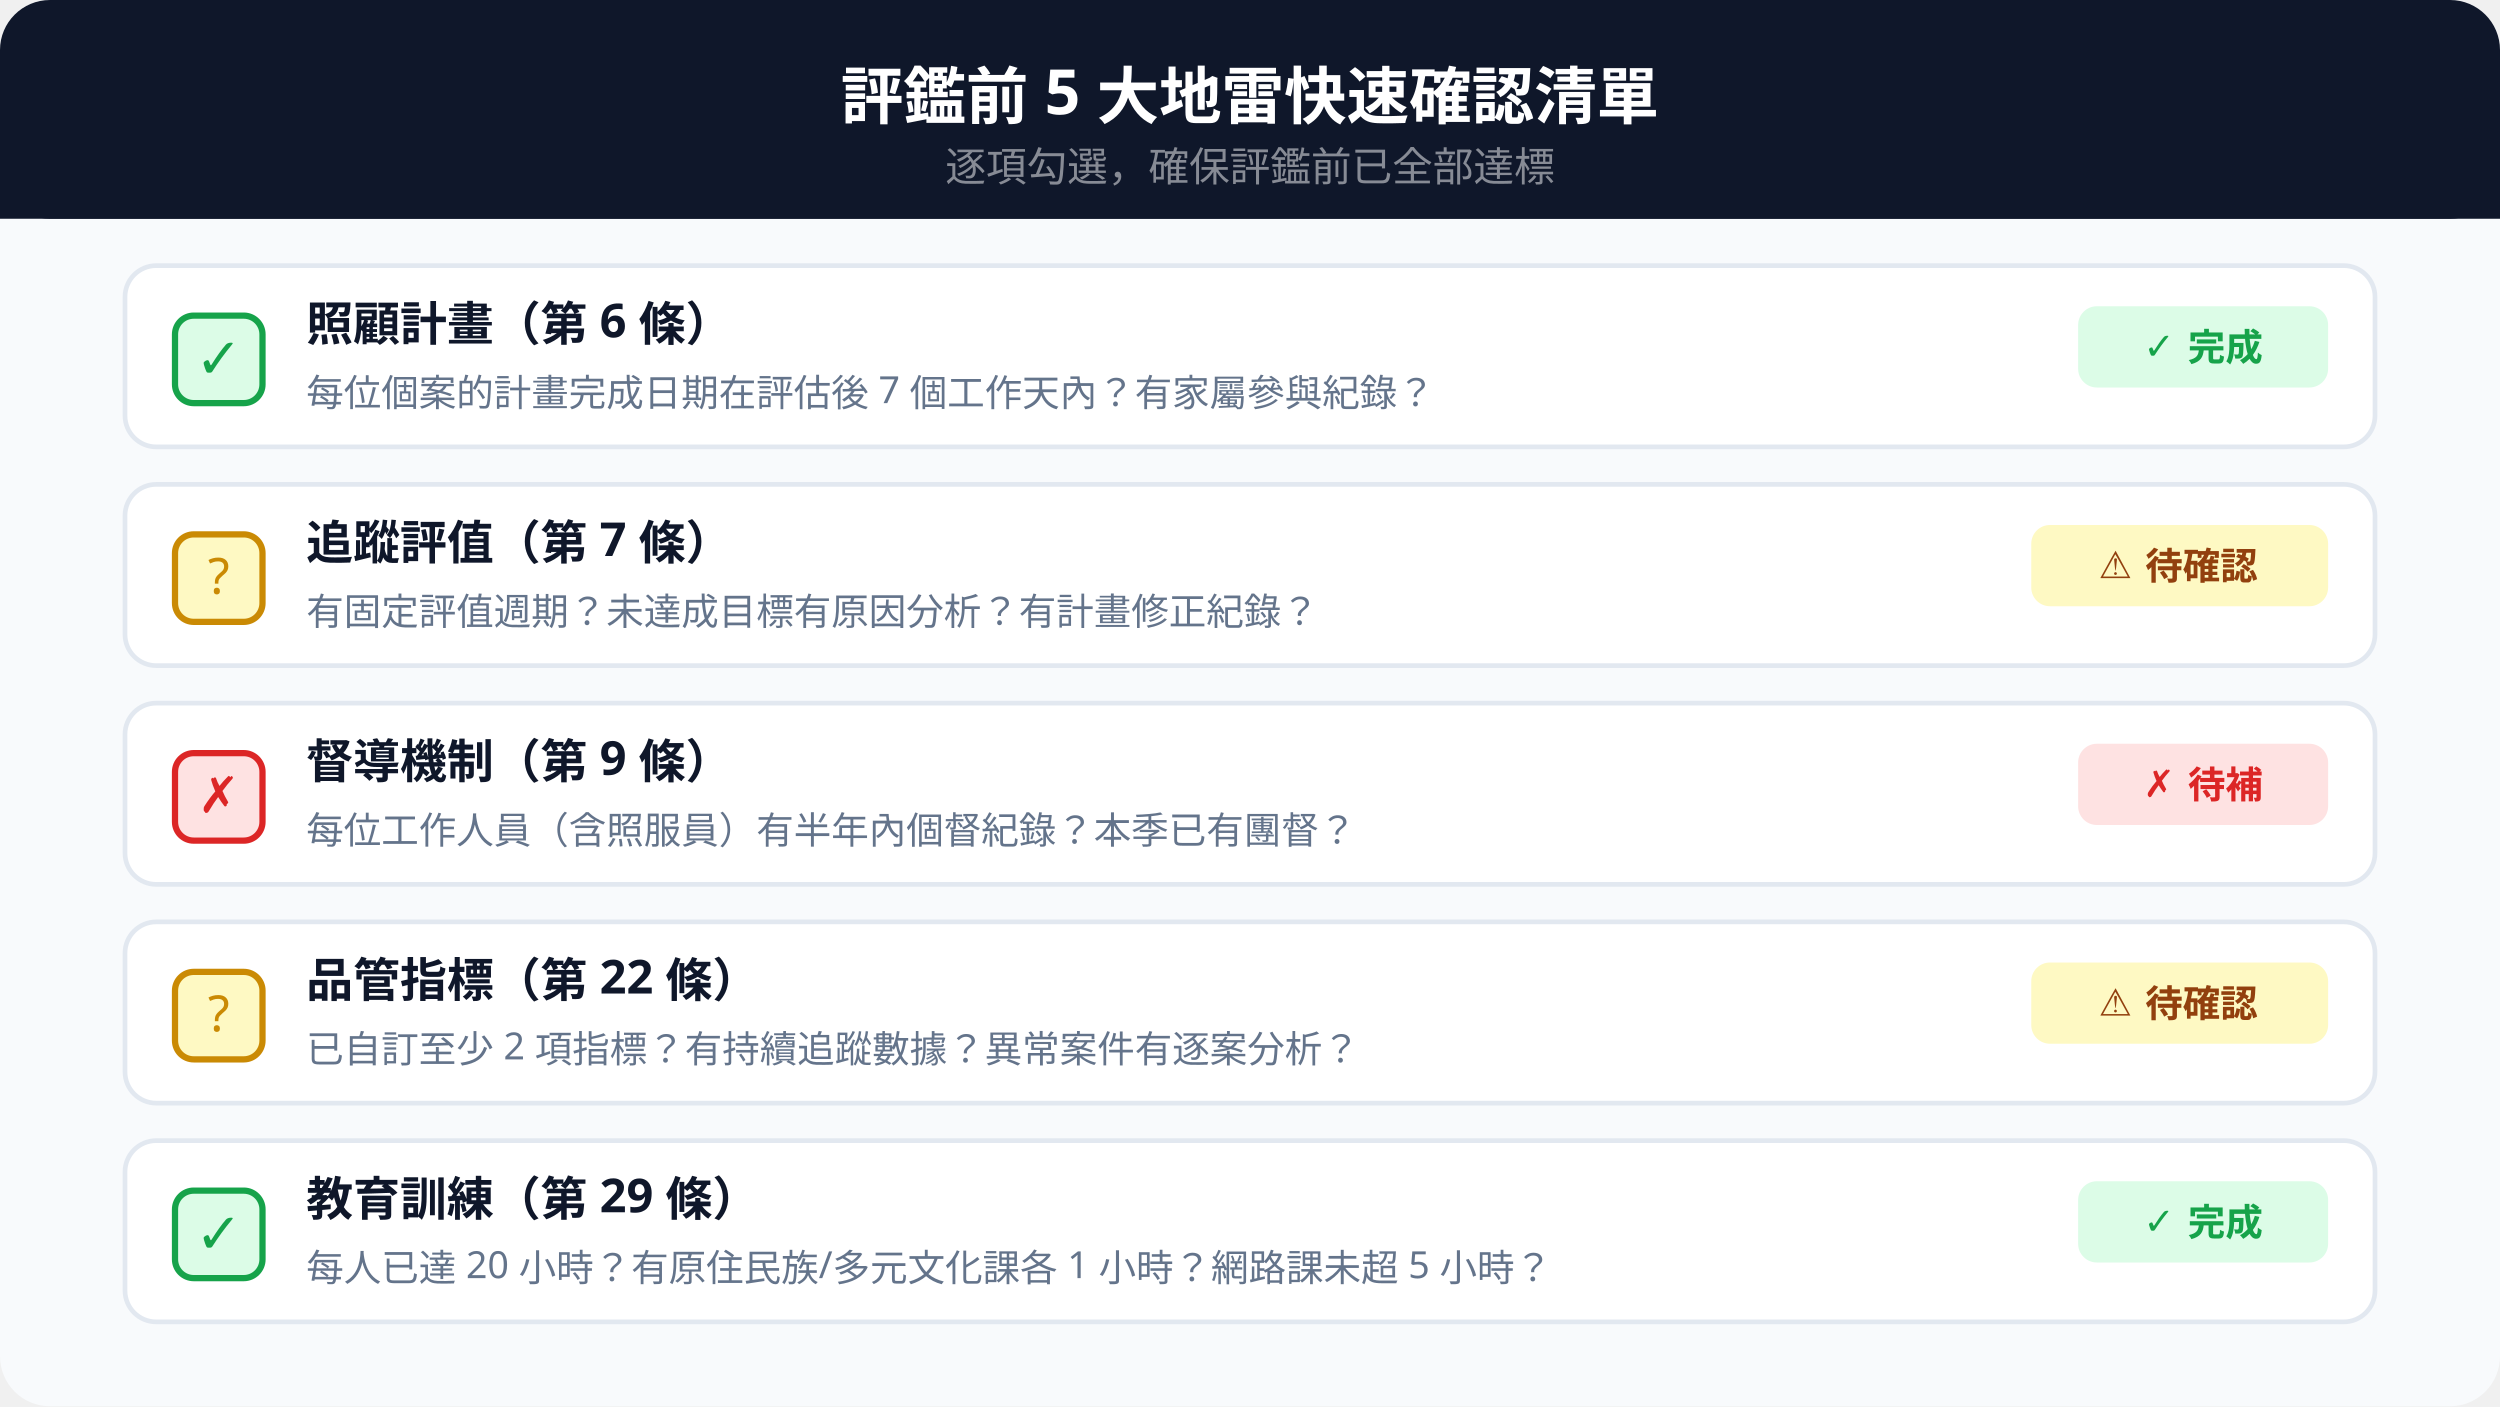
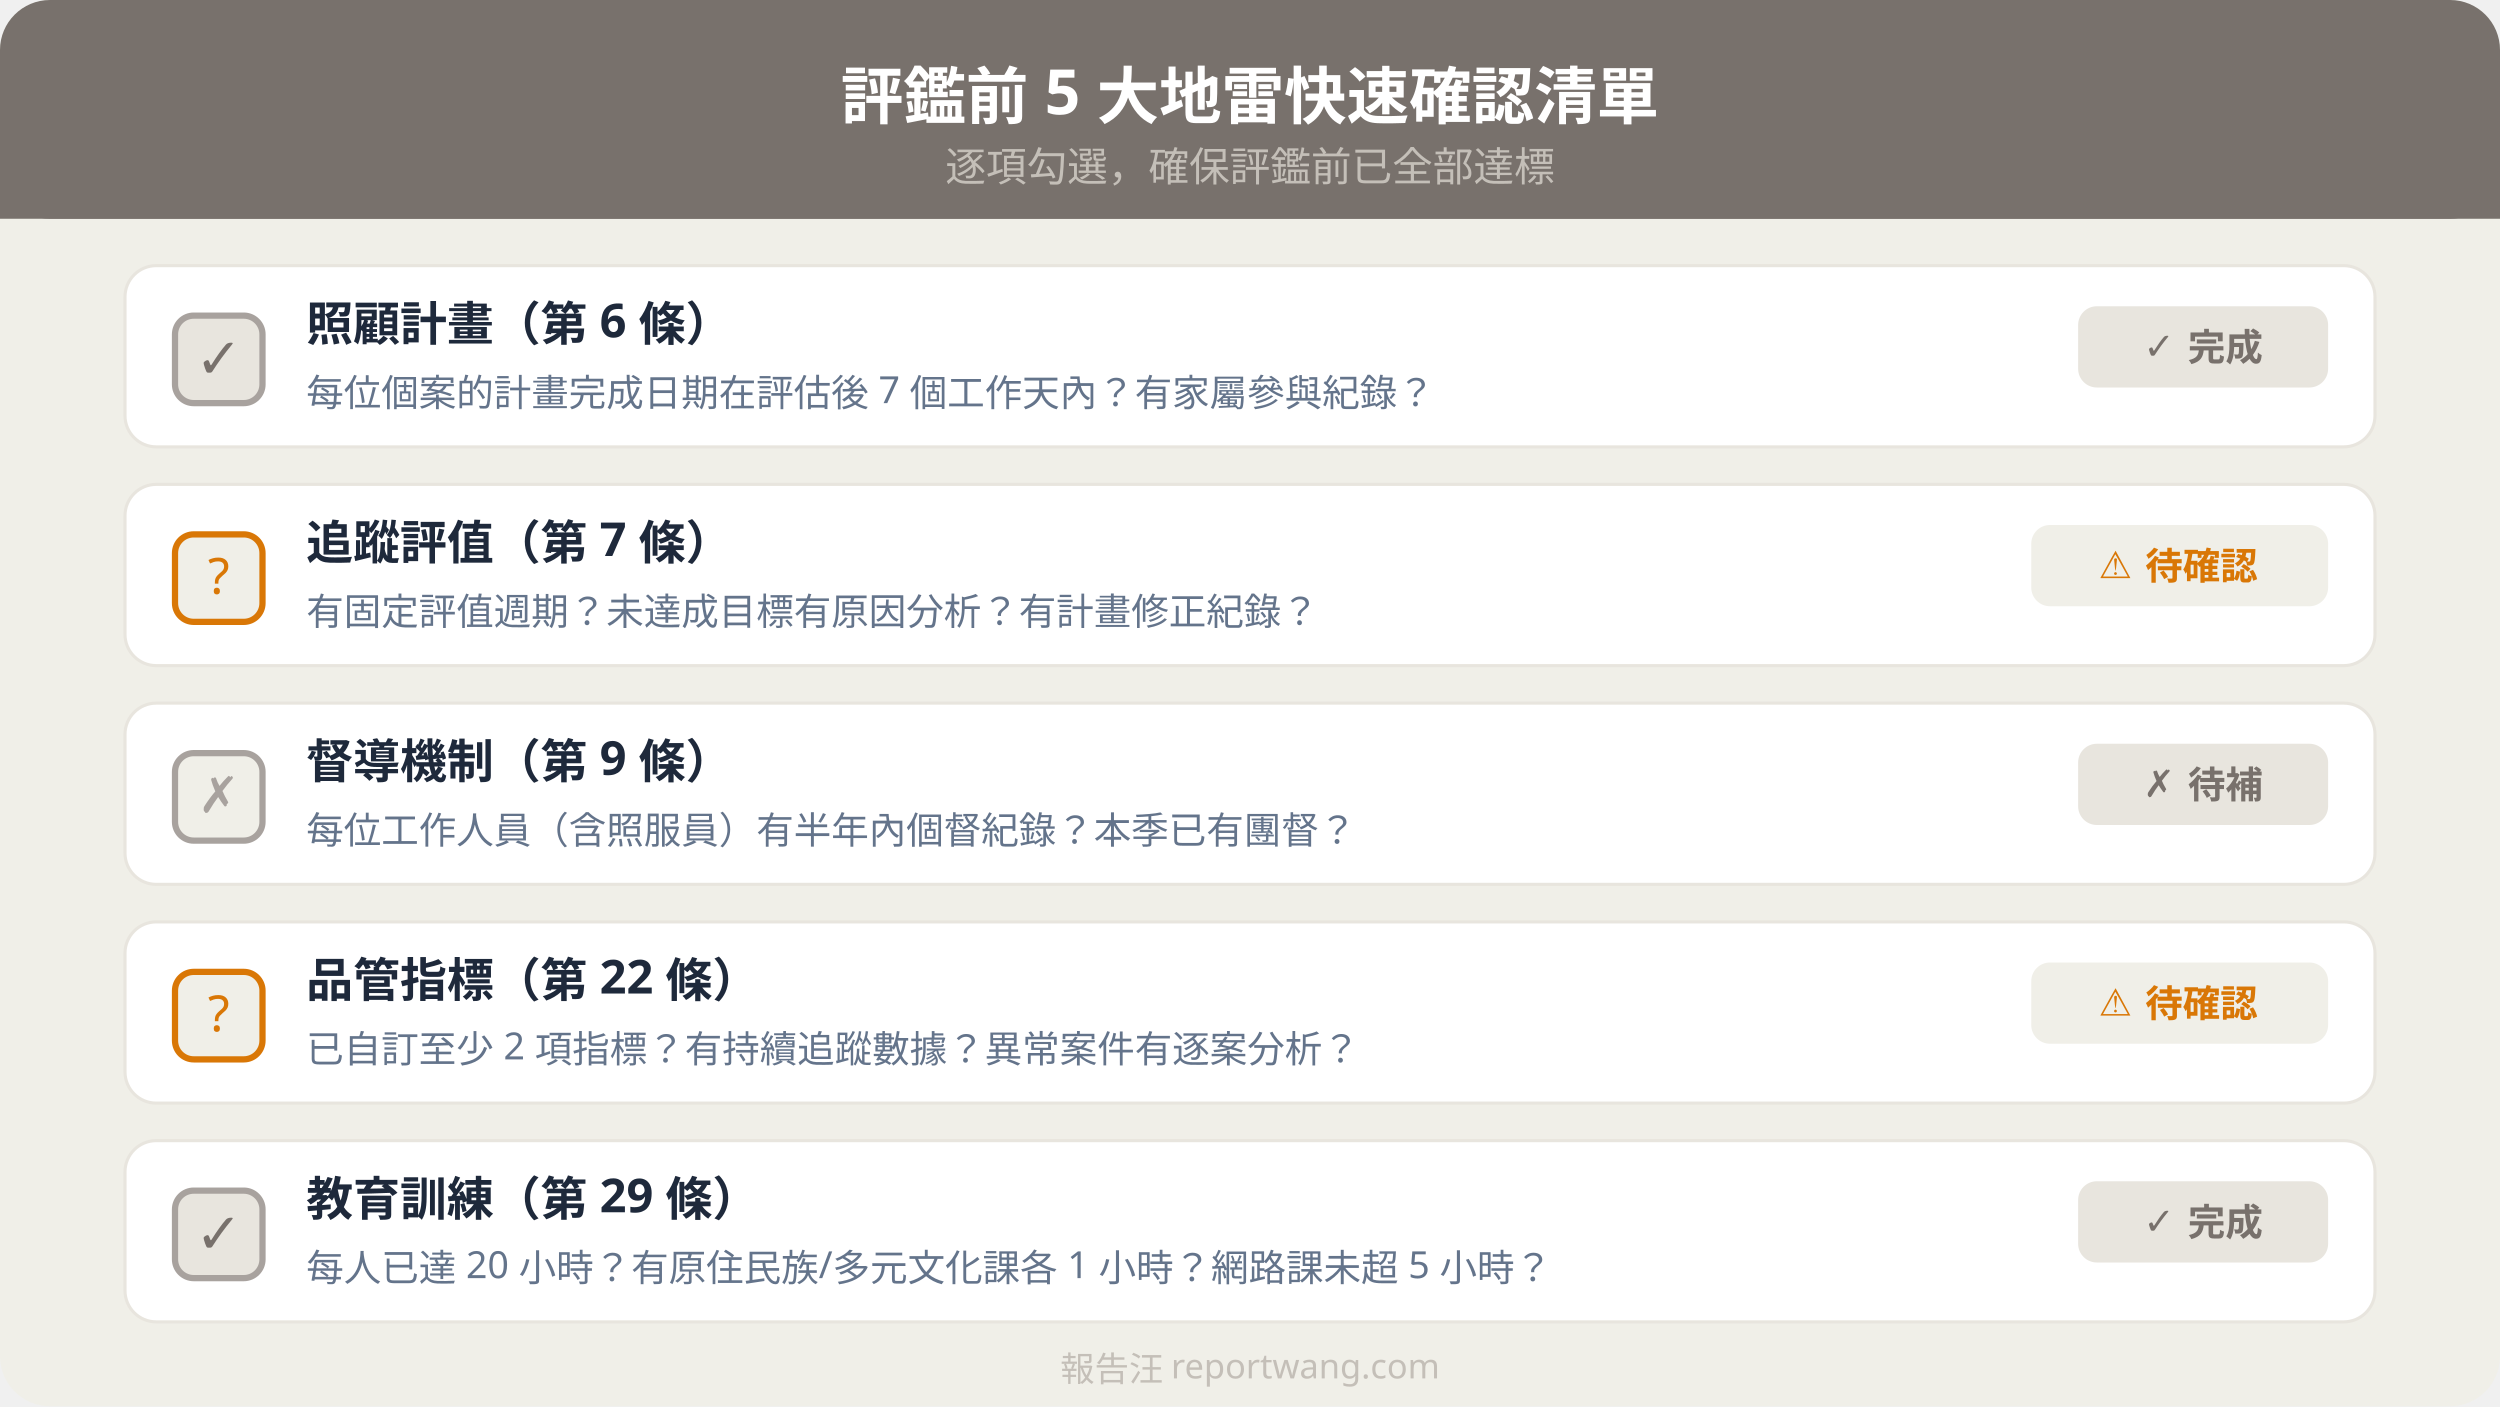
<svg xmlns="http://www.w3.org/2000/svg" width="800" height="450" viewBox="0 0 800 450">
-   <rect width="800" height="450" fill="#f8fafc" rx="16" />
-   <rect x="0" y="0" width="800" height="70" fill="#0f172a" rx="16" />
-   <rect x="0" y="54" width="800" height="16" fill="#0f172a" />
+   <rect width="800" height="450" fill="#f0efe8" rx="16" />
+   <rect x="0" y="0" width="800" height="70" fill="#78716c" rx="16" />
+   <rect x="0" y="54" width="800" height="16" fill="#78716c" />
  <text x="400" y="38" text-anchor="middle" font-family="'Noto Sans TC', sans-serif" font-size="20" fill="white" font-weight="700">評鑑前 5 大地雷快速確認清單</text>
-   <text x="400" y="58" text-anchor="middle" font-family="'Noto Sans TC', sans-serif" font-size="13" fill="rgba(255,255,255,0.5)">逐項勾選，確保評鑑前已全部達標</text>
-   <rect x="40" y="85" width="720" height="58" rx="10" fill="white" stroke="#e2e8f0" stroke-width="1.5" />
-   <rect x="56" y="101" width="28" height="28" rx="6" fill="#dcfce7" stroke="#16a34a" stroke-width="2" />
-   <text x="70" y="121" text-anchor="middle" font-family="sans-serif" font-size="18" fill="#16a34a">✓</text>
-   <text x="98" y="109" font-family="'Noto Sans TC', sans-serif" font-size="15" fill="#0f172a" font-weight="600">照顧計畫（第 6 條）</text>
+   <text x="400" y="58" text-anchor="middle" font-family="'Noto Sans TC', sans-serif" font-size="13" fill="#c4bfb8">逐項勾選，確保評鑑前已全部達標</text>
+   <rect x="40" y="85" width="720" height="58" rx="10" fill="white" stroke="#e8e5de" stroke-width="1" />
+   <rect x="56" y="101" width="28" height="28" rx="6" fill="#e8e5de" stroke="#a8a29e" stroke-width="2" />
+   <text x="70" y="121" text-anchor="middle" font-family="sans-serif" font-size="18" fill="#78716c">✓</text>
+   <text x="98" y="109" font-family="'Noto Sans TC', sans-serif" font-size="15" fill="#1e293b" font-weight="600">照顧計畫（第 6 條）</text>
  <text x="98" y="130" font-family="'Noto Sans TC', sans-serif" font-size="12" fill="#64748b">每位個案的計畫完成日期在評估後 7 個工作天內？有家屬參與紀錄？</text>
-   <rect x="665" y="98" width="80" height="26" rx="6" fill="#dcfce7" />
-   <text x="705" y="115" text-anchor="middle" font-family="'Noto Sans TC', sans-serif" font-size="12" fill="#16a34a" font-weight="600">✓ 完成</text>
-   <rect x="40" y="155" width="720" height="58" rx="10" fill="white" stroke="#e2e8f0" stroke-width="1.5" />
-   <rect x="56" y="171" width="28" height="28" rx="6" fill="#fef9c3" stroke="#ca8a04" stroke-width="2" />
-   <text x="70" y="190" text-anchor="middle" font-family="sans-serif" font-size="16" fill="#ca8a04">?</text>
-   <text x="98" y="179" font-family="'Noto Sans TC', sans-serif" font-size="15" fill="#0f172a" font-weight="600">追蹤評值（第 7 條）</text>
+   <rect x="665" y="98" width="80" height="26" rx="6" fill="#e8e5de" />
+   <text x="705" y="115" text-anchor="middle" font-family="'Noto Sans TC', sans-serif" font-size="12" fill="#78716c" font-weight="600">✓ 完成</text>
+   <rect x="40" y="155" width="720" height="58" rx="10" fill="white" stroke="#e8e5de" stroke-width="1" />
+   <rect x="56" y="171" width="28" height="28" rx="6" fill="#f0efe8" stroke="#d97706" stroke-width="2" />
+   <text x="70" y="190" text-anchor="middle" font-family="sans-serif" font-size="16" fill="#d97706">?</text>
+   <text x="98" y="179" font-family="'Noto Sans TC', sans-serif" font-size="15" fill="#1e293b" font-weight="600">追蹤評值（第 7 條）</text>
  <text x="98" y="200" font-family="'Noto Sans TC', sans-serif" font-size="12" fill="#64748b">有固定評值週期？未達成目標有原因分析？有計畫修正紀錄？</text>
-   <rect x="650" y="168" width="95" height="26" rx="6" fill="#fef9c3" />
-   <text x="697" y="185" text-anchor="middle" font-family="'Noto Sans TC', sans-serif" font-size="12" fill="#92400e" font-weight="600">⚠ 待確認</text>
-   <rect x="40" y="225" width="720" height="58" rx="10" fill="white" stroke="#e2e8f0" stroke-width="1.5" />
-   <rect x="56" y="241" width="28" height="28" rx="6" fill="#fee2e2" stroke="#dc2626" stroke-width="2" />
-   <text x="70" y="260" text-anchor="middle" font-family="sans-serif" font-size="16" fill="#dc2626">✗</text>
-   <text x="98" y="249" font-family="'Noto Sans TC', sans-serif" font-size="15" fill="#0f172a" font-weight="600">督導機制（第 9 條）</text>
+   <rect x="650" y="168" width="95" height="26" rx="6" fill="#f0efe8" />
+   <text x="697" y="185" text-anchor="middle" font-family="'Noto Sans TC', sans-serif" font-size="12" fill="#d97706" font-weight="600">⚠ 待確認</text>
+   <rect x="40" y="225" width="720" height="58" rx="10" fill="white" stroke="#e8e5de" stroke-width="1" />
+   <rect x="56" y="241" width="28" height="28" rx="6" fill="#f0efe8" stroke="#a8a29e" stroke-width="2" />
+   <text x="70" y="260" text-anchor="middle" font-family="sans-serif" font-size="16" fill="#a8a29e">✗</text>
+   <text x="98" y="249" font-family="'Noto Sans TC', sans-serif" font-size="15" fill="#1e293b" font-weight="600">督導機制（第 9 條）</text>
  <text x="98" y="270" font-family="'Noto Sans TC', sans-serif" font-size="12" fill="#64748b">每位工作人員（含照服員）有半年內個督紀錄？本季已有團督？</text>
-   <rect x="665" y="238" width="80" height="26" rx="6" fill="#fee2e2" />
-   <text x="705" y="255" text-anchor="middle" font-family="'Noto Sans TC', sans-serif" font-size="12" fill="#dc2626" font-weight="600">✗ 待補</text>
-   <rect x="40" y="295" width="720" height="58" rx="10" fill="white" stroke="#e2e8f0" stroke-width="1.5" />
-   <rect x="56" y="311" width="28" height="28" rx="6" fill="#fef9c3" stroke="#ca8a04" stroke-width="2" />
-   <text x="70" y="330" text-anchor="middle" font-family="sans-serif" font-size="16" fill="#ca8a04">?</text>
-   <text x="98" y="319" font-family="'Noto Sans TC', sans-serif" font-size="15" fill="#0f172a" font-weight="600">品管指標（第 22 條）</text>
+   <rect x="665" y="238" width="80" height="26" rx="6" fill="#e8e5de" />
+   <text x="705" y="255" text-anchor="middle" font-family="'Noto Sans TC', sans-serif" font-size="12" fill="#78716c" font-weight="600">✗ 待補</text>
+   <rect x="40" y="295" width="720" height="58" rx="10" fill="white" stroke="#e8e5de" stroke-width="1" />
+   <rect x="56" y="311" width="28" height="28" rx="6" fill="#f0efe8" stroke="#d97706" stroke-width="2" />
+   <text x="70" y="330" text-anchor="middle" font-family="sans-serif" font-size="16" fill="#d97706">?</text>
+   <text x="98" y="319" font-family="'Noto Sans TC', sans-serif" font-size="15" fill="#1e293b" font-weight="600">品管指標（第 22 條）</text>
  <text x="98" y="340" font-family="'Noto Sans TC', sans-serif" font-size="12" fill="#64748b">已自訂至少 2 項指標？有持續追蹤數據？異常案件有逐案分析？</text>
-   <rect x="650" y="308" width="95" height="26" rx="6" fill="#fef9c3" />
-   <text x="697" y="325" text-anchor="middle" font-family="'Noto Sans TC', sans-serif" font-size="12" fill="#92400e" font-weight="600">⚠ 待確認</text>
-   <rect x="40" y="365" width="720" height="58" rx="10" fill="white" stroke="#e2e8f0" stroke-width="1.5" />
-   <rect x="56" y="381" width="28" height="28" rx="6" fill="#dcfce7" stroke="#16a34a" stroke-width="2" />
-   <text x="70" y="401" text-anchor="middle" font-family="sans-serif" font-size="18" fill="#16a34a">✓</text>
-   <text x="98" y="389" font-family="'Noto Sans TC', sans-serif" font-size="15" fill="#0f172a" font-weight="600">教育訓練（第 29 條）</text>
+   <rect x="650" y="308" width="95" height="26" rx="6" fill="#f0efe8" />
+   <text x="697" y="325" text-anchor="middle" font-family="'Noto Sans TC', sans-serif" font-size="12" fill="#d97706" font-weight="600">⚠ 待確認</text>
+   <rect x="40" y="365" width="720" height="58" rx="10" fill="white" stroke="#e8e5de" stroke-width="1" />
+   <rect x="56" y="381" width="28" height="28" rx="6" fill="#e8e5de" stroke="#a8a29e" stroke-width="2" />
+   <text x="70" y="401" text-anchor="middle" font-family="sans-serif" font-size="18" fill="#78716c">✓</text>
+   <text x="98" y="389" font-family="'Noto Sans TC', sans-serif" font-size="15" fill="#1e293b" font-weight="600">教育訓練（第 29 條）</text>
  <text x="98" y="410" font-family="'Noto Sans TC', sans-serif" font-size="12" fill="#64748b">每人已達 20 小時？有原住民族/多元文化課各 1 小時？網路課未超 5 小時？</text>
-   <rect x="665" y="378" width="80" height="26" rx="6" fill="#dcfce7" />
-   <text x="705" y="395" text-anchor="middle" font-family="'Noto Sans TC', sans-serif" font-size="12" fill="#16a34a" font-weight="600">✓ 完成</text>
+   <rect x="665" y="378" width="80" height="26" rx="6" fill="#e8e5de" />
+   <text x="705" y="395" text-anchor="middle" font-family="'Noto Sans TC', sans-serif" font-size="12" fill="#78716c" font-weight="600">✓ 完成</text>
+   <text x="400" y="442" text-anchor="middle" font-family="'Noto Sans TC', sans-serif" font-size="11" fill="#c4bfb8">報告汪 reportwang.com</text>
</svg>
